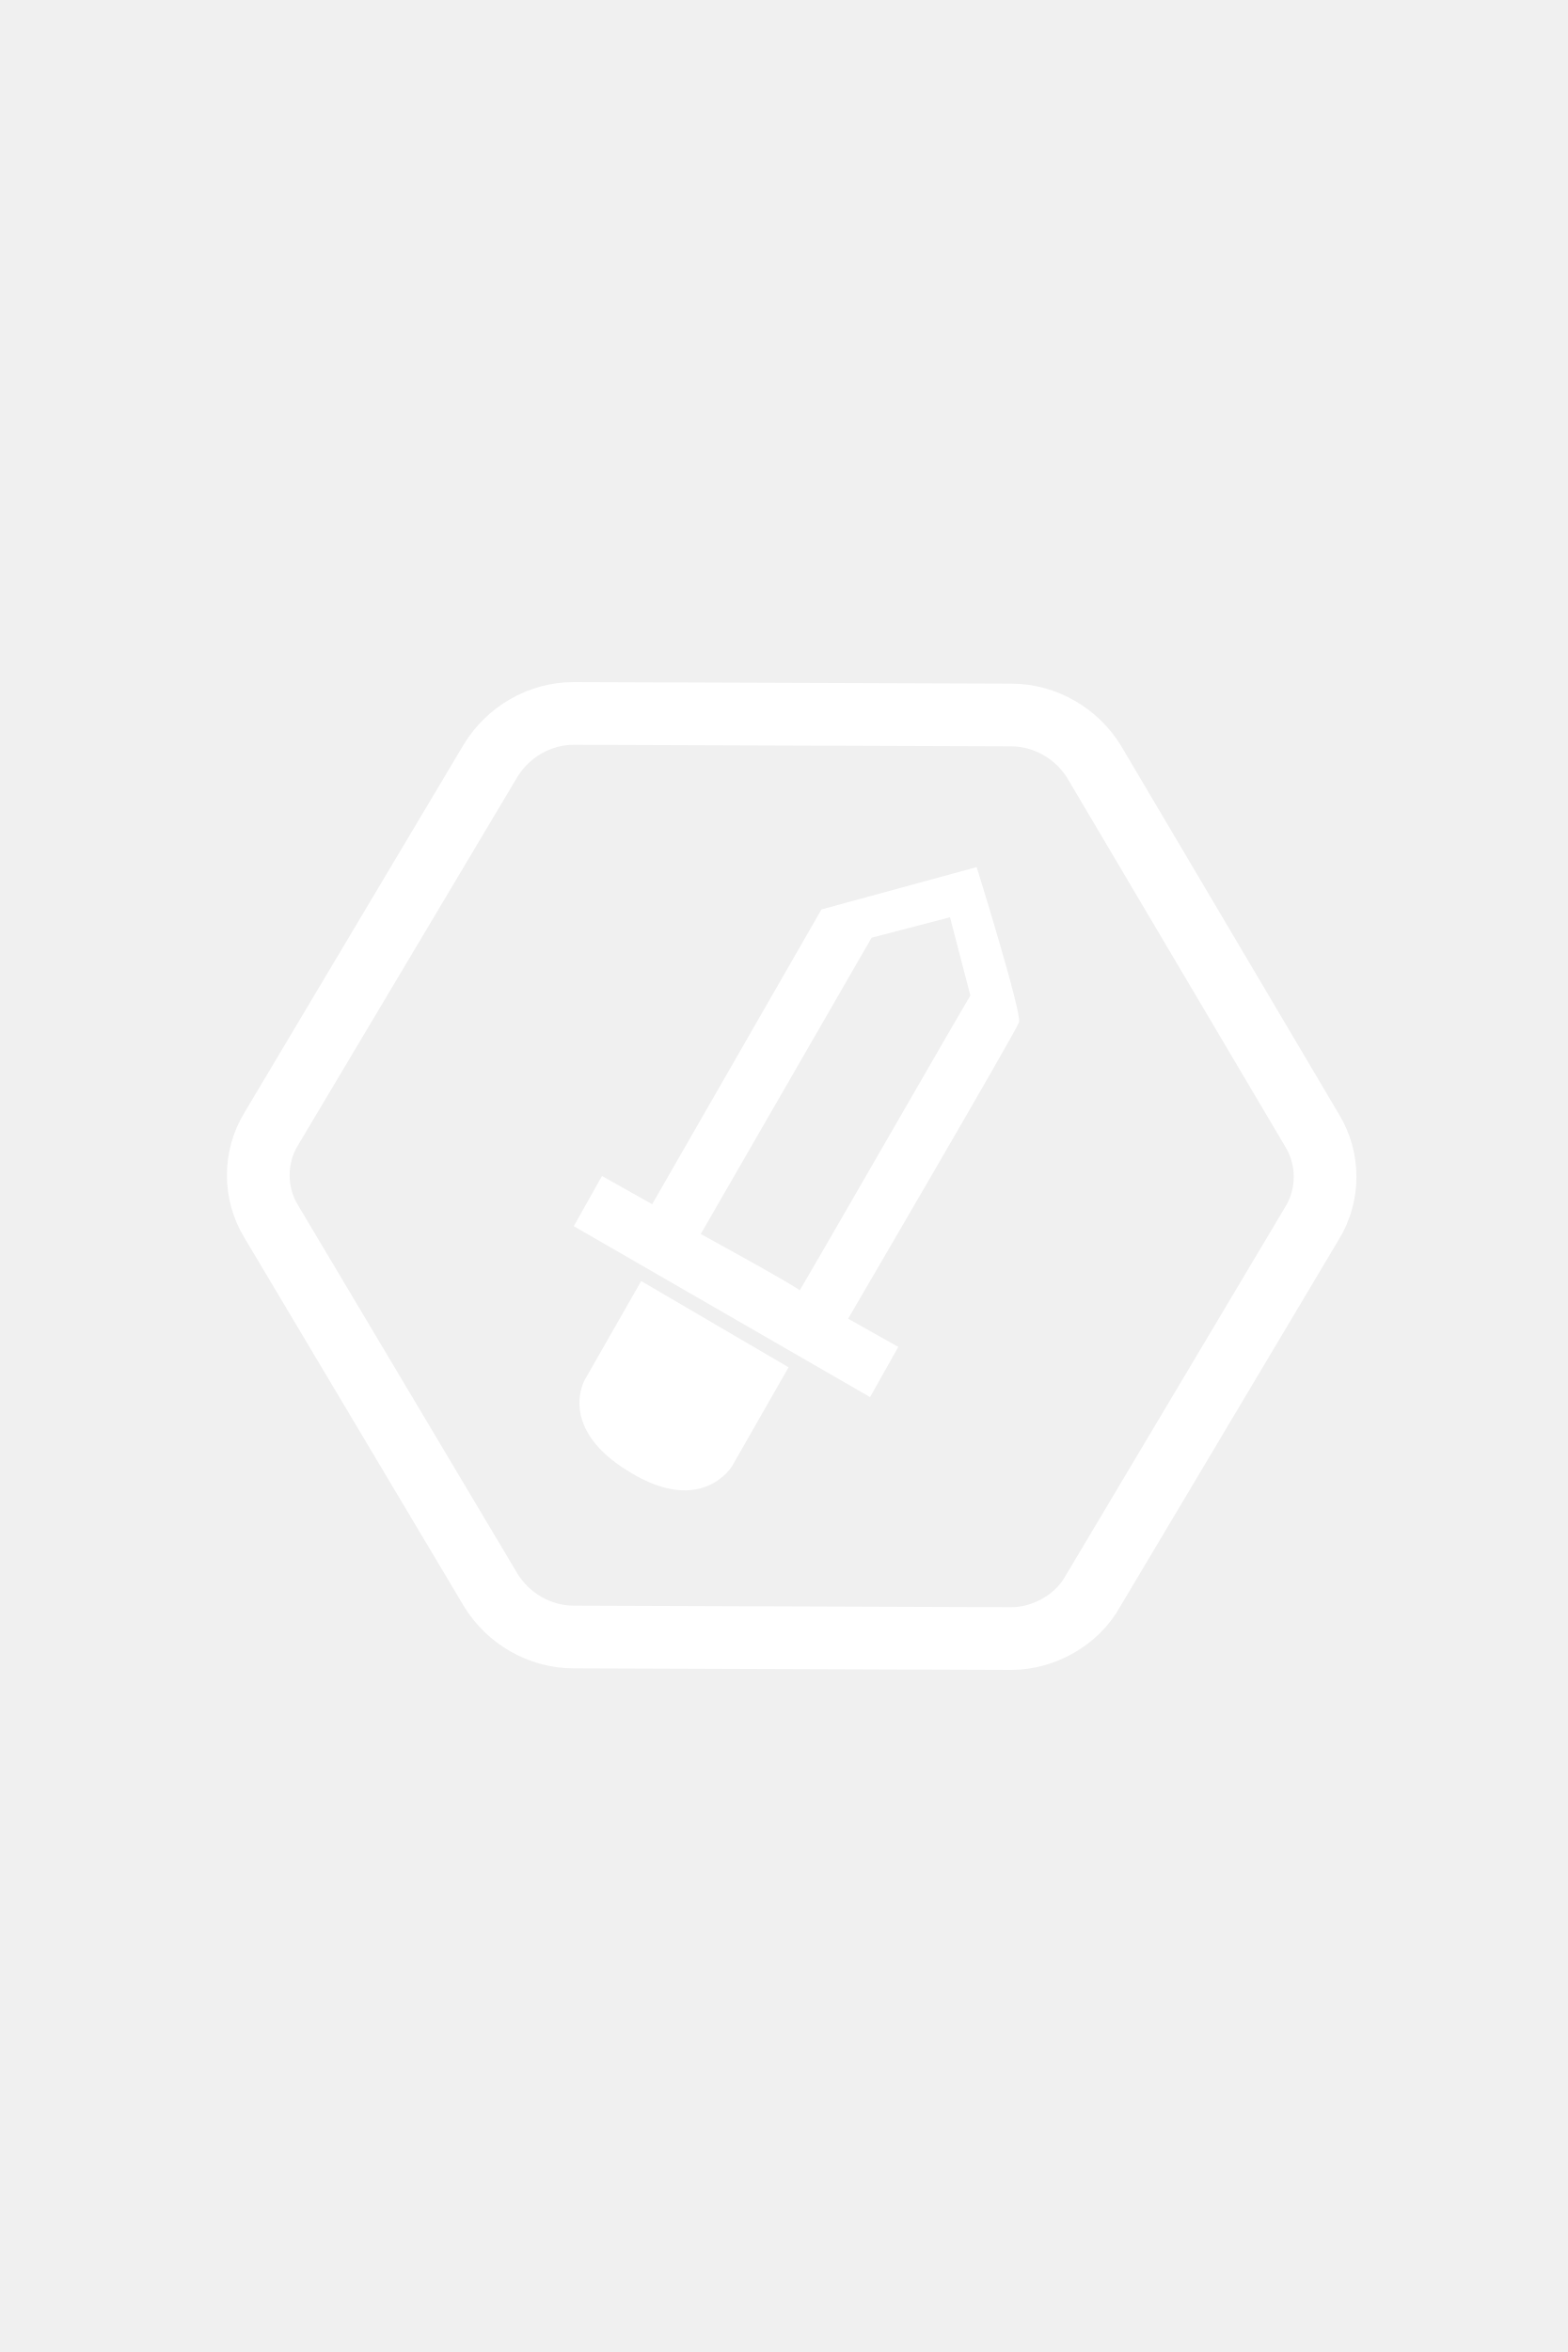
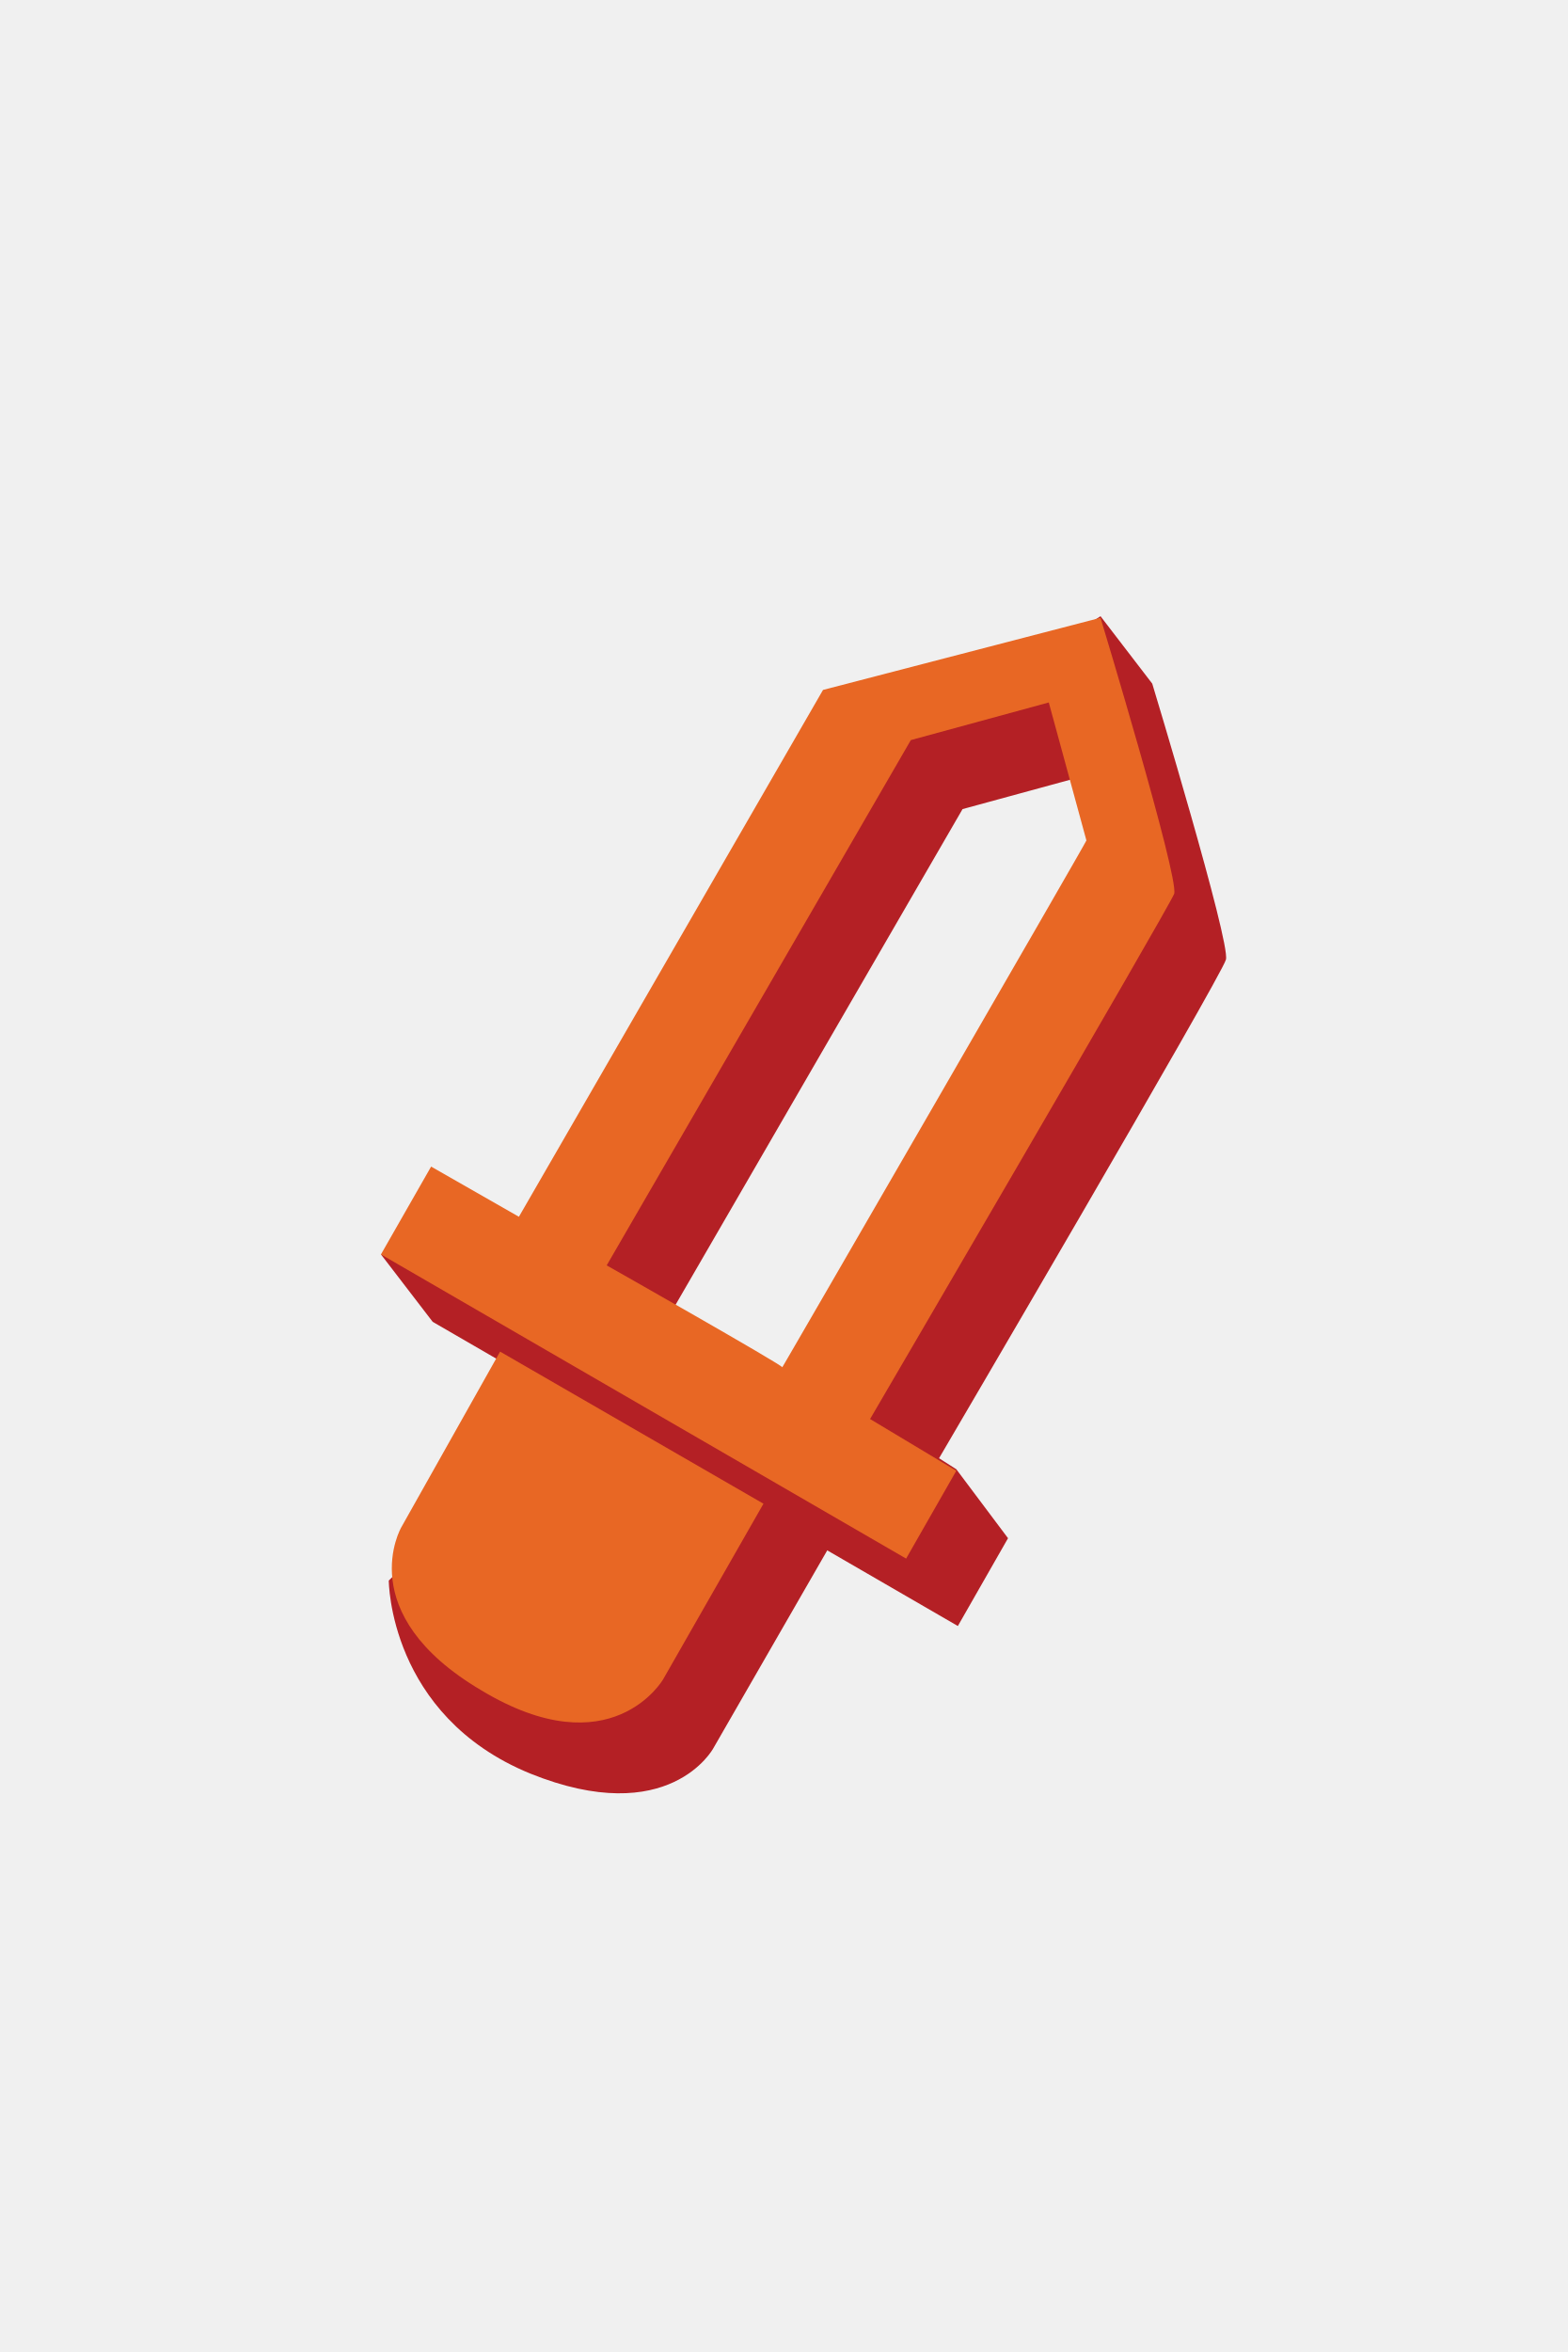
<svg xmlns="http://www.w3.org/2000/svg" version="1.0" id="Calque_52" x="0px" y="0px" viewBox="0 0 100 150" style="enable-background:new 0 0 100 150;" xml:space="preserve">
  <style type="text/css">
- 	.st0{fill:none;stroke:#FFFFFF;stroke-width:4;stroke-miterlimit:10;}
- 	.st1{fill:#FFFFFF;}
+ 	.st0{display:none;fill:#484748;}
+ 	.st1{fill:#B42025;}
+ 	.st2{fill:#E86724;}
</style>
  <g id="power">
-     <g id="圖層_3_2_">
-       <g id="圖層_23_3_">
-         <g id="XMLID_50_">
-           <path id="XMLID_51_" class="st0" d="M64.5,104.5l-27.9-0.1c-2.2,0-4.2-1.2-5.3-3L17.3,77.9c-1.1-1.8-1.1-4.1,0-5.9l14-23.5      c1.1-1.8,3.1-3,5.3-3l27.9,0.1c2.2,0,4.2,1.2,5.3,3l13.9,23.5c1.1,1.8,1.1,4.1,0,5.9l-14,23.5C68.7,103.3,66.6,104.5,64.5,104.5      z" />
-         </g>
-       </g>
+     <rect id="XMLID_9_" class="st0" width="100" height="150" />
+     <g id="圖層_8_拷貝_3_">
+       <path id="XMLID_8_" class="st1" d="M35.2,90.5l1.5-2.2l16.4,10l-7.6,13.2c0,0-2.8,5.2-11.7,1.6c-9-3.7-9-12.3-9-12.3L35.2,90.5z" />
+       <path id="XMLID_1_" class="st1" d="M59.9,93c0,0,18-30.7,18.3-31.8c0.3-1.1-4.7-17.6-4.7-17.6l-3.3-4.3l-14.3,9.1L36.4,81.9    l-5.6-3.2L24.3,80l3.3,4.3l33.5,19.4l3.2-5.6L61,93.7L59.9,93z M53.2,91.6c0.1-0.1-11.2-6.5-11.2-6.5l19.4-33.5l8.8-2.4l2.4,8.8    C72.6,58,53.2,91.7,53.2,91.6z" />
    </g>
-     <g id="圖層_8_拷貝_1_">
-       <path id="XMLID_49_" class="st1" d="M40.9,81.7l9.4,5.5l-3.6,6.3c0,0-1.9,3.2-6.5,0.4c-4.7-2.8-2.9-5.9-2.9-5.9L40.9,81.7z" />
-       <path id="XMLID_48_" class="st1" d="M54.1,84.1c0,0,10.7-18.3,10.9-18.9c0.2-0.6-2.7-9.9-2.7-9.9L52.4,58L41.6,76.8L38.4,75    l-1.8,3.2l18.9,10.9l1.8-3.2L54.1,84.1z M51,82.3c0.1-0.1-6.3-3.6-6.3-3.6l10.9-18.9l5-1.3l1.3,5C61.9,63.4,51,82.4,51,82.3z" />
+     <g id="圖層_8_拷貝_2_">
+       <path id="XMLID_4_" class="st2" d="M31.9,86.2l16.8,9.7l-6.4,11.2c0,0-3.3,5.7-11.6,0.7c-8.3-4.9-5.1-10.4-5.1-10.4L31.9,86.2z" />
+       <path id="XMLID_2_" class="st2" d="M55.5,90.5c0,0,19-32.5,19.4-33.5c0.3-1.1-4.7-17.6-4.7-17.6L52.5,44L33.1,77.6l-5.6-3.2    L24.3,80l33.5,19.4l3.2-5.6L55.5,90.5z M49.9,87.2c0.1-0.1-11.2-6.5-11.2-6.5l19.4-33.5l8.8-2.4l2.4,8.8    C69.3,53.7,49.8,87.4,49.9,87.2z" />
    </g>
  </g>
</svg>
